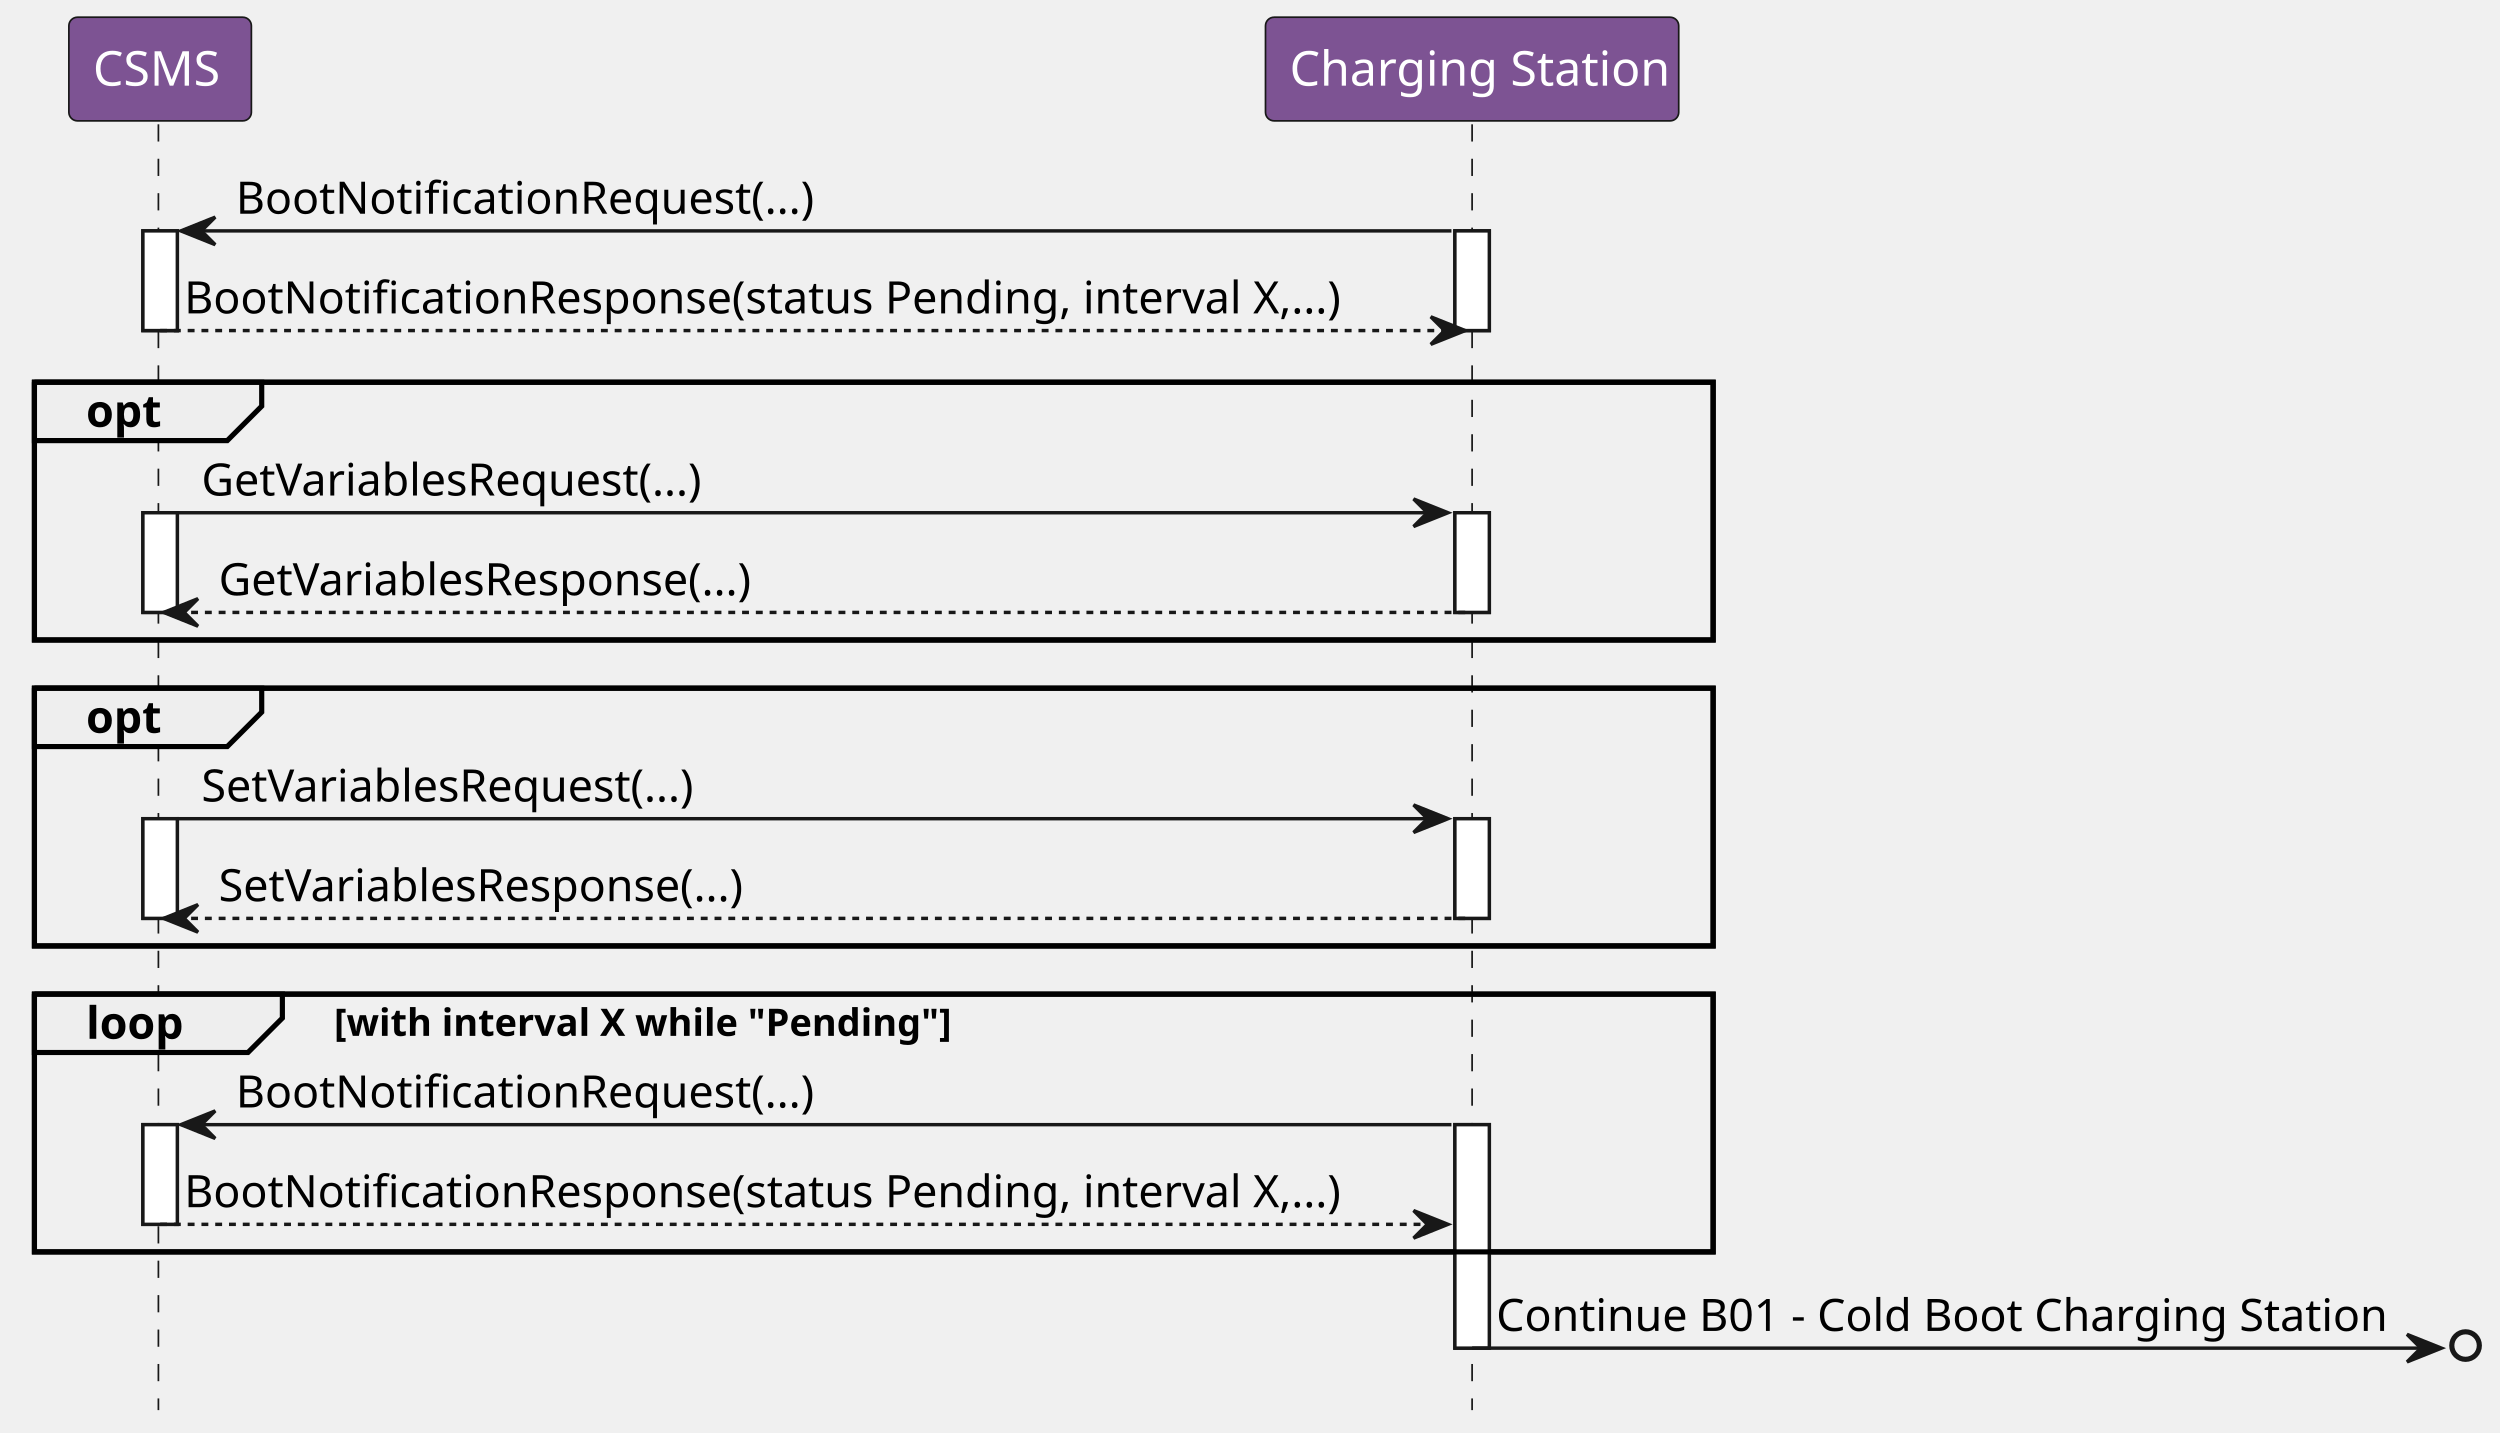
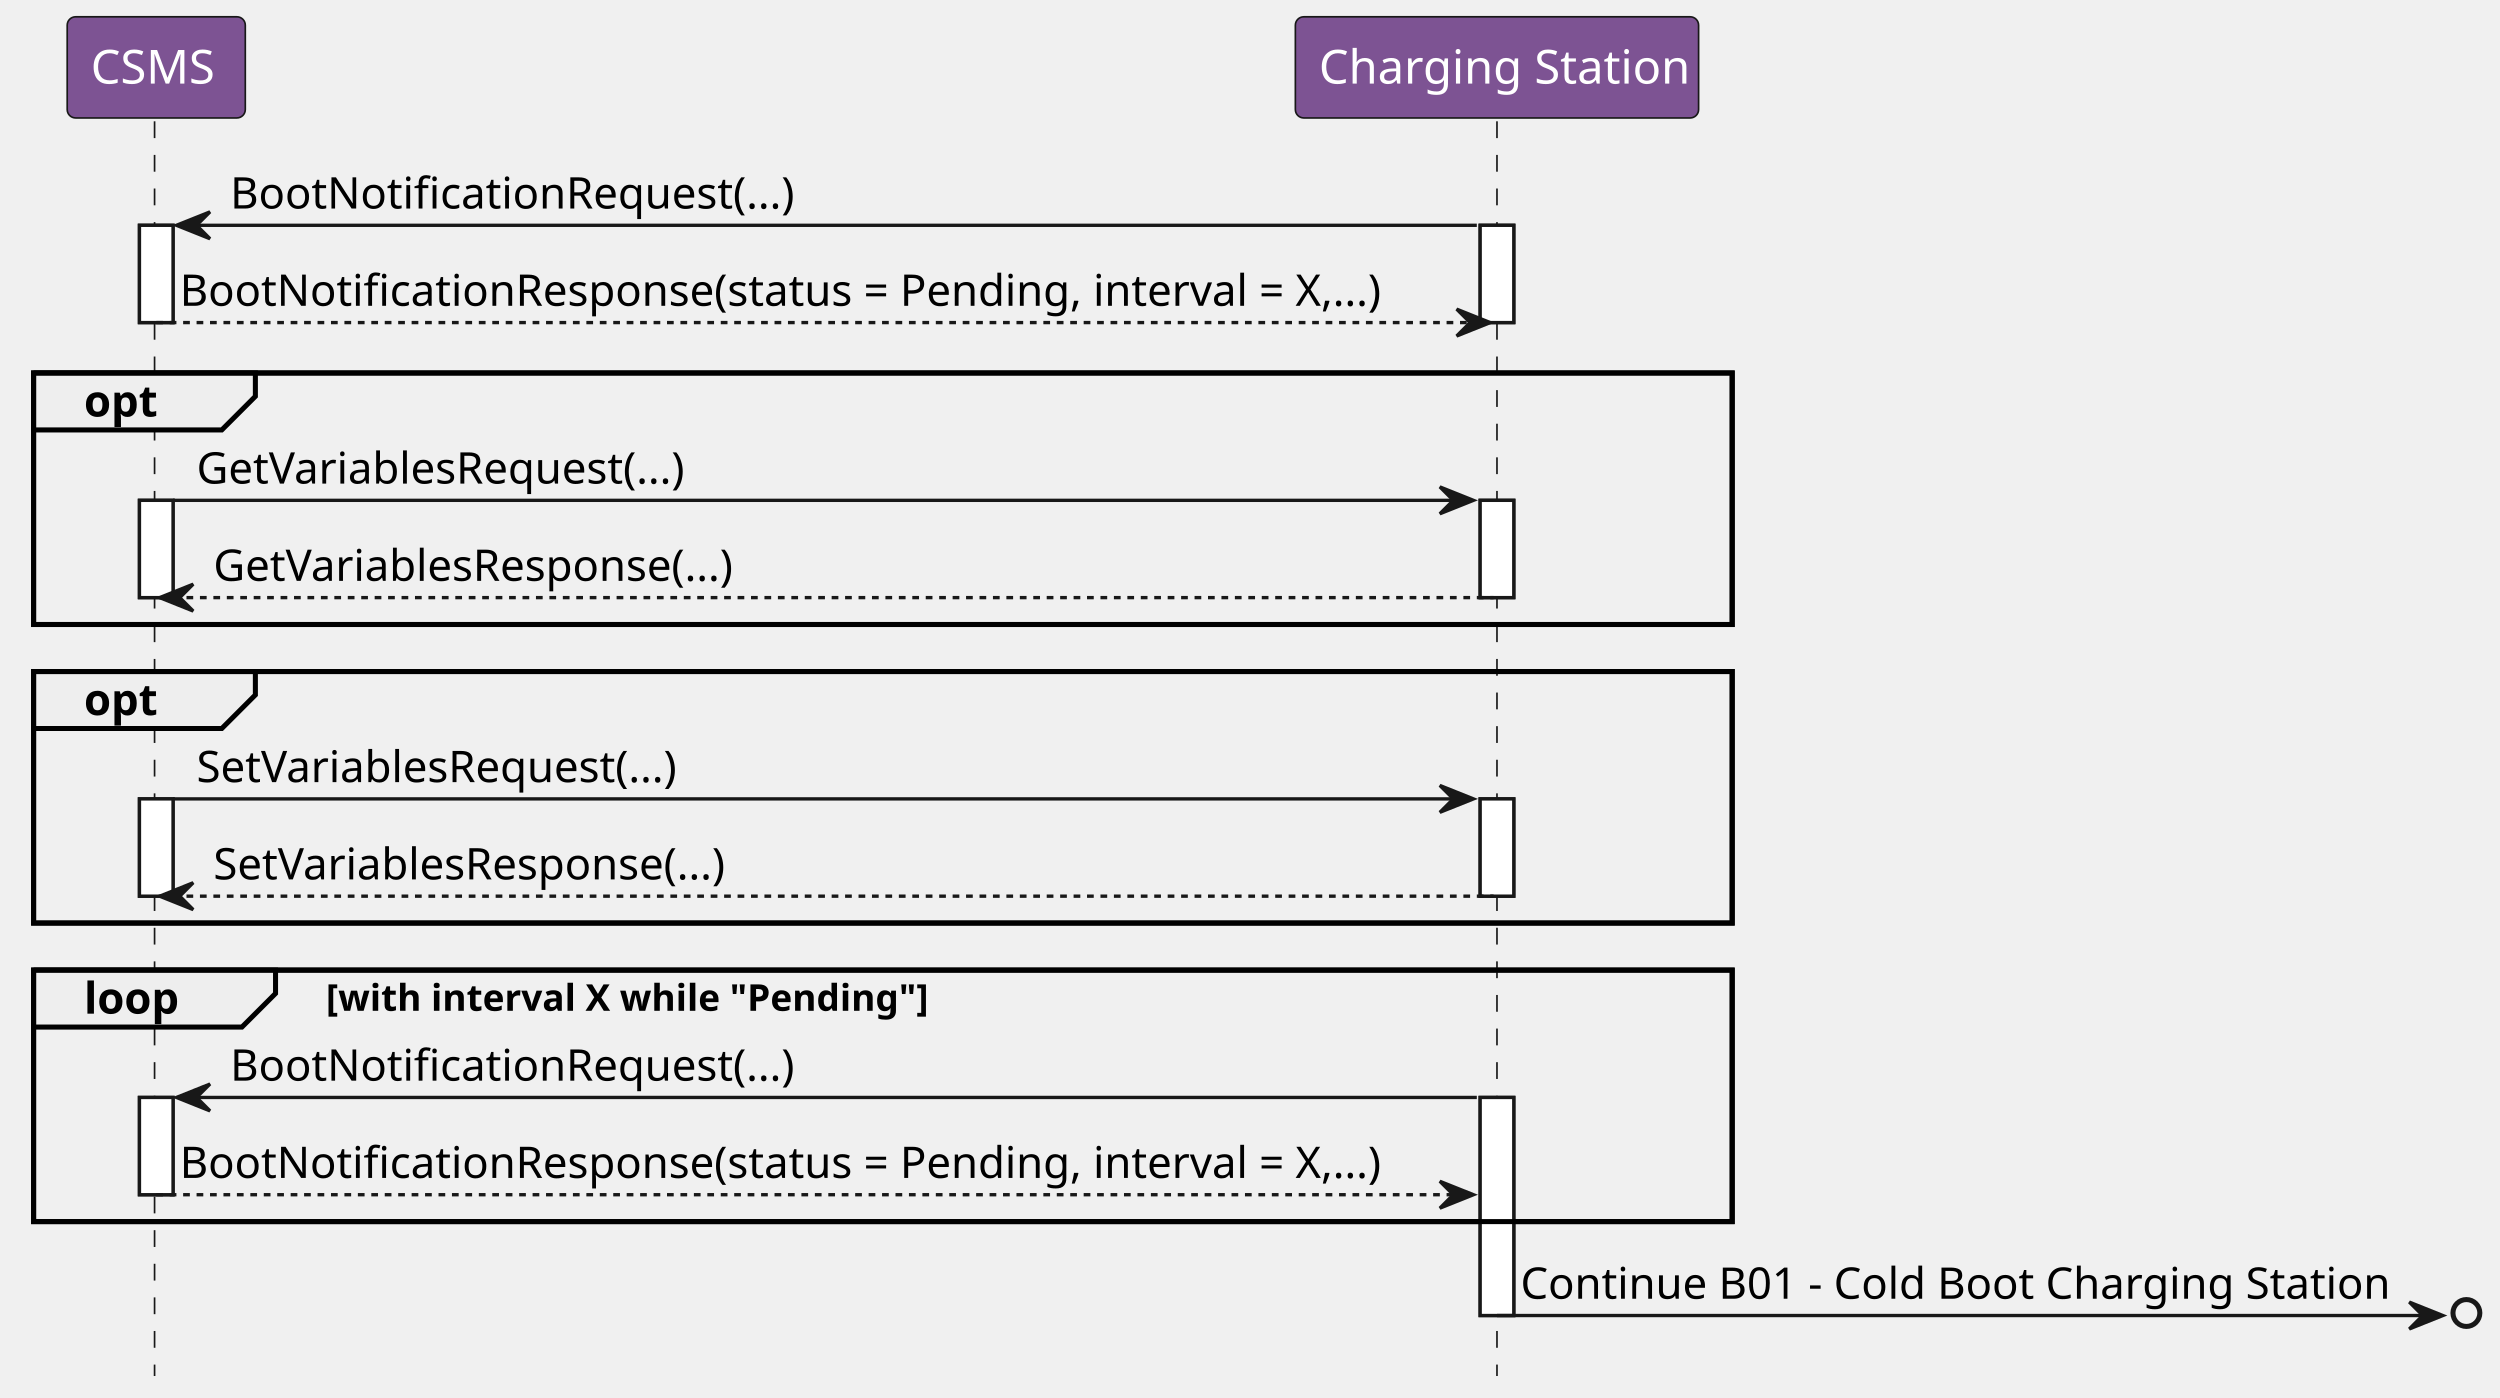
- <svg xmlns="http://www.w3.org/2000/svg" contentStyleType="text/css" height="416px" preserveAspectRatio="none" style="width:726px;height:416px;background:#FFFFFF;" version="1.1" viewBox="0 0 726 416" width="726px" zoomAndPan="magnify">
+ <svg xmlns="http://www.w3.org/2000/svg" contentStyleType="text/css" height="416px" preserveAspectRatio="none" style="width:744px;height:416px;background:#FFFFFF;" version="1.1" viewBox="0 0 744 416" width="744px" zoomAndPan="magnify">
  <defs />
  <g>
    <rect fill="#FFFFFF" height="28.95" style="stroke:#181818;stroke-width:1.0;" width="10" x="41.5" y="67.05" />
    <rect fill="#FFFFFF" height="28.95" style="stroke:#181818;stroke-width:1.0;" width="10" x="41.5" y="148.9" />
    <rect fill="#FFFFFF" height="28.95" style="stroke:#181818;stroke-width:1.0;" width="10" x="41.5" y="237.75" />
    <rect fill="#FFFFFF" height="28.95" style="stroke:#181818;stroke-width:1.0;" width="10" x="41.5" y="326.6" />
-     <rect fill="#FFFFFF" height="28.95" style="stroke:#181818;stroke-width:1.0;" width="10" x="422.5" y="67.05" />
-     <rect fill="#FFFFFF" height="28.95" style="stroke:#181818;stroke-width:1.0;" width="10" x="422.5" y="148.9" />
-     <rect fill="#FFFFFF" height="28.95" style="stroke:#181818;stroke-width:1.0;" width="10" x="422.5" y="237.75" />
-     <rect fill="#FFFFFF" height="64.9" style="stroke:#181818;stroke-width:1.0;" width="10" x="422.5" y="326.6" />
-     <rect fill="none" height="74.85" style="stroke:#000000;stroke-width:1.5;" width="487.5" x="10" y="111" />
-     <rect fill="none" height="74.85" style="stroke:#000000;stroke-width:1.5;" width="487.5" x="10" y="199.85" />
-     <rect fill="none" height="74.85" style="stroke:#000000;stroke-width:1.5;" width="487.5" x="10" y="288.7" />
+     <rect fill="#FFFFFF" height="28.95" style="stroke:#181818;stroke-width:1.0;" width="10" x="440.5" y="67.05" />
+     <rect fill="#FFFFFF" height="28.95" style="stroke:#181818;stroke-width:1.0;" width="10" x="440.5" y="148.9" />
+     <rect fill="#FFFFFF" height="28.95" style="stroke:#181818;stroke-width:1.0;" width="10" x="440.5" y="237.75" />
+     <rect fill="#FFFFFF" height="64.9" style="stroke:#181818;stroke-width:1.0;" width="10" x="440.5" y="326.6" />
+     <rect fill="none" height="74.85" style="stroke:#000000;stroke-width:1.5;" width="505.5" x="10" y="111" />
+     <rect fill="none" height="74.85" style="stroke:#000000;stroke-width:1.5;" width="505.5" x="10" y="199.85" />
+     <rect fill="none" height="74.85" style="stroke:#000000;stroke-width:1.5;" width="505.5" x="10" y="288.7" />
    <line style="stroke:#181818;stroke-width:0.5;stroke-dasharray:5.0,5.0;" x1="46" x2="46" y1="36.1" y2="409.5" />
-     <line style="stroke:#181818;stroke-width:0.5;stroke-dasharray:5.0,5.0;" x1="427.5" x2="427.5" y1="36.1" y2="409.5" />
+     <line style="stroke:#181818;stroke-width:0.5;stroke-dasharray:5.0,5.0;" x1="445.5" x2="445.5" y1="36.1" y2="409.5" />
    <rect fill="#7D5393" height="30.1" rx="2.5" ry="2.5" style="stroke:#181818;stroke-width:0.5;" width="53" x="20" y="5" />
    <text fill="#FFFFFF" font-family="NanumGothic" font-size="14" lengthAdjust="spacing" textLength="39" x="27" y="24.88">CSMS</text>
-     <rect fill="#7D5393" height="30.1" rx="2.5" ry="2.5" style="stroke:#181818;stroke-width:0.5;" width="120" x="367.5" y="5" />
-     <text fill="#FFFFFF" font-family="NanumGothic" font-size="14" lengthAdjust="spacing" textLength="106" x="374.5" y="24.88">Charging Station</text>
+     <rect fill="#7D5393" height="30.1" rx="2.5" ry="2.5" style="stroke:#181818;stroke-width:0.5;" width="120" x="385.5" y="5" />
+     <text fill="#FFFFFF" font-family="NanumGothic" font-size="14" lengthAdjust="spacing" textLength="106" x="392.5" y="24.88">Charging Station</text>
    <rect fill="#FFFFFF" height="28.95" style="stroke:#181818;stroke-width:1.0;" width="10" x="41.5" y="67.05" />
    <rect fill="#FFFFFF" height="28.95" style="stroke:#181818;stroke-width:1.0;" width="10" x="41.5" y="148.9" />
    <rect fill="#FFFFFF" height="28.95" style="stroke:#181818;stroke-width:1.0;" width="10" x="41.5" y="237.75" />
    <rect fill="#FFFFFF" height="28.95" style="stroke:#181818;stroke-width:1.0;" width="10" x="41.5" y="326.6" />
-     <rect fill="#FFFFFF" height="28.95" style="stroke:#181818;stroke-width:1.0;" width="10" x="422.5" y="67.05" />
-     <rect fill="#FFFFFF" height="28.95" style="stroke:#181818;stroke-width:1.0;" width="10" x="422.5" y="148.9" />
-     <rect fill="#FFFFFF" height="28.95" style="stroke:#181818;stroke-width:1.0;" width="10" x="422.5" y="237.75" />
-     <rect fill="#FFFFFF" height="64.9" style="stroke:#181818;stroke-width:1.0;" width="10" x="422.5" y="326.6" />
+     <rect fill="#FFFFFF" height="28.95" style="stroke:#181818;stroke-width:1.0;" width="10" x="440.5" y="67.05" />
+     <rect fill="#FFFFFF" height="28.95" style="stroke:#181818;stroke-width:1.0;" width="10" x="440.5" y="148.9" />
+     <rect fill="#FFFFFF" height="28.95" style="stroke:#181818;stroke-width:1.0;" width="10" x="440.5" y="237.75" />
+     <rect fill="#FFFFFF" height="64.9" style="stroke:#181818;stroke-width:1.0;" width="10" x="440.5" y="326.6" />
    <polygon fill="#181818" points="62.5,63.05,52.5,67.05,62.5,71.05,58.5,67.05" style="stroke:#181818;stroke-width:1.0;" />
-     <line style="stroke:#181818;stroke-width:1.0;" x1="56.5" x2="421.5" y1="67.05" y2="67.05" />
+     <line style="stroke:#181818;stroke-width:1.0;" x1="56.5" x2="439.5" y1="67.05" y2="67.05" />
    <text fill="#000000" font-family="NanumGothic" font-size="13" lengthAdjust="spacing" textLength="170" x="68.5" y="62.06">BootNotificationRequest(...)</text>
-     <polygon fill="#181818" points="415.5,92,425.5,96,415.5,100,419.5,96" style="stroke:#181818;stroke-width:1.0;" />
-     <line style="stroke:#181818;stroke-width:1.0;stroke-dasharray:2.0,2.0;" x1="46.5" x2="421.5" y1="96" y2="96" />
-     <text fill="#000000" font-family="NanumGothic" font-size="13" lengthAdjust="spacing" textLength="347" x="53.5" y="91.01">BootNotificationResponse(status  Pending, interval  X,...)</text>
+     <polygon fill="#181818" points="433.5,92,443.5,96,433.5,100,437.5,96" style="stroke:#181818;stroke-width:1.0;" />
+     <line style="stroke:#181818;stroke-width:1.0;stroke-dasharray:2.0,2.0;" x1="46.5" x2="439.5" y1="96" y2="96" />
+     <text fill="#000000" font-family="NanumGothic" font-size="13" lengthAdjust="spacing" textLength="365" x="53.5" y="91.01">BootNotificationResponse(status = Pending, interval = X,...)</text>
    <path d="M10,111 L76,111 L76,117.95 L66,127.95 L10,127.95 L10,111 " fill="#EEEEEE" style="stroke:#000000;stroke-width:1.5;" />
-     <rect fill="none" height="74.85" style="stroke:#000000;stroke-width:1.5;" width="487.5" x="10" y="111" />
+     <rect fill="none" height="74.85" style="stroke:#000000;stroke-width:1.5;" width="505.5" x="10" y="111" />
    <text fill="#000000" font-family="NanumGothic" font-size="13" font-weight="bold" lengthAdjust="spacing" textLength="21" x="25" y="123.96">opt</text>
-     <polygon fill="#181818" points="410.5,144.9,420.5,148.9,410.5,152.9,414.5,148.9" style="stroke:#181818;stroke-width:1.0;" />
-     <line style="stroke:#181818;stroke-width:1.0;" x1="51.5" x2="416.5" y1="148.9" y2="148.9" />
+     <polygon fill="#181818" points="428.5,144.9,438.5,148.9,428.5,152.9,432.5,148.9" style="stroke:#181818;stroke-width:1.0;" />
+     <line style="stroke:#181818;stroke-width:1.0;" x1="51.5" x2="434.5" y1="148.9" y2="148.9" />
    <text fill="#000000" font-family="NanumGothic" font-size="13" lengthAdjust="spacing" textLength="148" x="58.5" y="143.91">GetVariablesRequest(...)</text>
    <polygon fill="#181818" points="57.5,173.85,47.5,177.85,57.5,181.85,53.5,177.85" style="stroke:#181818;stroke-width:1.0;" />
-     <line style="stroke:#181818;stroke-width:1.0;stroke-dasharray:2.0,2.0;" x1="51.5" x2="426.5" y1="177.85" y2="177.85" />
+     <line style="stroke:#181818;stroke-width:1.0;stroke-dasharray:2.0,2.0;" x1="51.5" x2="444.5" y1="177.85" y2="177.85" />
    <text fill="#000000" font-family="NanumGothic" font-size="13" lengthAdjust="spacing" textLength="157" x="63.5" y="172.86">GetVariablesResponse(...)</text>
    <path d="M10,199.85 L76,199.85 L76,206.8 L66,216.8 L10,216.8 L10,199.85 " fill="#EEEEEE" style="stroke:#000000;stroke-width:1.5;" />
-     <rect fill="none" height="74.85" style="stroke:#000000;stroke-width:1.5;" width="487.5" x="10" y="199.85" />
+     <rect fill="none" height="74.85" style="stroke:#000000;stroke-width:1.5;" width="505.5" x="10" y="199.85" />
    <text fill="#000000" font-family="NanumGothic" font-size="13" font-weight="bold" lengthAdjust="spacing" textLength="21" x="25" y="212.81">opt</text>
-     <polygon fill="#181818" points="410.5,233.75,420.5,237.75,410.5,241.75,414.5,237.75" style="stroke:#181818;stroke-width:1.0;" />
-     <line style="stroke:#181818;stroke-width:1.0;" x1="51.5" x2="416.5" y1="237.75" y2="237.75" />
+     <polygon fill="#181818" points="428.5,233.75,438.5,237.75,428.5,241.75,432.5,237.75" style="stroke:#181818;stroke-width:1.0;" />
+     <line style="stroke:#181818;stroke-width:1.0;" x1="51.5" x2="434.5" y1="237.75" y2="237.75" />
    <text fill="#000000" font-family="NanumGothic" font-size="13" lengthAdjust="spacing" textLength="145" x="58.5" y="232.76">SetVariablesRequest(...)</text>
    <polygon fill="#181818" points="57.5,262.7,47.5,266.7,57.5,270.7,53.5,266.7" style="stroke:#181818;stroke-width:1.0;" />
-     <line style="stroke:#181818;stroke-width:1.0;stroke-dasharray:2.0,2.0;" x1="51.5" x2="426.5" y1="266.7" y2="266.7" />
+     <line style="stroke:#181818;stroke-width:1.0;stroke-dasharray:2.0,2.0;" x1="51.5" x2="444.5" y1="266.7" y2="266.7" />
    <text fill="#000000" font-family="NanumGothic" font-size="13" lengthAdjust="spacing" textLength="154" x="63.5" y="261.71">SetVariablesResponse(...)</text>
    <path d="M10,288.7 L82,288.7 L82,295.65 L72,305.65 L10,305.65 L10,288.7 " fill="#EEEEEE" style="stroke:#000000;stroke-width:1.5;" />
-     <rect fill="none" height="74.85" style="stroke:#000000;stroke-width:1.5;" width="487.5" x="10" y="288.7" />
+     <rect fill="none" height="74.85" style="stroke:#000000;stroke-width:1.5;" width="505.5" x="10" y="288.7" />
    <text fill="#000000" font-family="NanumGothic" font-size="13" font-weight="bold" lengthAdjust="spacing" textLength="27" x="25" y="301.66">loop</text>
    <text fill="#000000" font-family="NanumGothic" font-size="11" font-weight="bold" lengthAdjust="spacing" textLength="169" x="97" y="300.82">[with interval X while "Pending"]</text>
    <polygon fill="#181818" points="62.5,322.6,52.5,326.6,62.5,330.6,58.5,326.6" style="stroke:#181818;stroke-width:1.0;" />
-     <line style="stroke:#181818;stroke-width:1.0;" x1="56.5" x2="421.5" y1="326.6" y2="326.6" />
+     <line style="stroke:#181818;stroke-width:1.0;" x1="56.5" x2="439.5" y1="326.6" y2="326.6" />
    <text fill="#000000" font-family="NanumGothic" font-size="13" lengthAdjust="spacing" textLength="170" x="68.5" y="321.61">BootNotificationRequest(...)</text>
-     <polygon fill="#181818" points="410.5,351.55,420.5,355.55,410.5,359.55,414.5,355.55" style="stroke:#181818;stroke-width:1.0;" />
-     <line style="stroke:#181818;stroke-width:1.0;stroke-dasharray:2.0,2.0;" x1="46.5" x2="416.5" y1="355.55" y2="355.55" />
-     <text fill="#000000" font-family="NanumGothic" font-size="13" lengthAdjust="spacing" textLength="347" x="53.5" y="350.56">BootNotificationResponse(status  Pending, interval  X,...)</text>
-     <ellipse cx="716" cy="390.75" fill="none" rx="4" ry="4" style="stroke:#181818;stroke-width:1.5;" />
-     <polygon fill="#181818" points="699,387.5,709,391.5,699,395.5,703,391.5" style="stroke:#181818;stroke-width:1.0;" />
-     <line style="stroke:#181818;stroke-width:1.0;" x1="427.5" x2="705" y1="391.5" y2="391.5" />
-     <text fill="#000000" font-family="NanumGothic" font-size="13" lengthAdjust="spacing" textLength="265" x="434.5" y="386.51">Continue B01 - Cold Boot Charging Station</text>
+     <polygon fill="#181818" points="428.5,351.55,438.5,355.55,428.5,359.55,432.5,355.55" style="stroke:#181818;stroke-width:1.0;" />
+     <line style="stroke:#181818;stroke-width:1.0;stroke-dasharray:2.0,2.0;" x1="46.5" x2="434.5" y1="355.55" y2="355.55" />
+     <text fill="#000000" font-family="NanumGothic" font-size="13" lengthAdjust="spacing" textLength="365" x="53.5" y="350.56">BootNotificationResponse(status = Pending, interval = X,...)</text>
+     <ellipse cx="734" cy="390.75" fill="none" rx="4" ry="4" style="stroke:#181818;stroke-width:1.5;" />
+     <polygon fill="#181818" points="717,387.5,727,391.5,717,395.5,721,391.5" style="stroke:#181818;stroke-width:1.0;" />
+     <line style="stroke:#181818;stroke-width:1.0;" x1="445.5" x2="723" y1="391.5" y2="391.5" />
+     <text fill="#000000" font-family="NanumGothic" font-size="13" lengthAdjust="spacing" textLength="265" x="452.5" y="386.51">Continue B01 - Cold Boot Charging Station</text>
  </g>
</svg>
